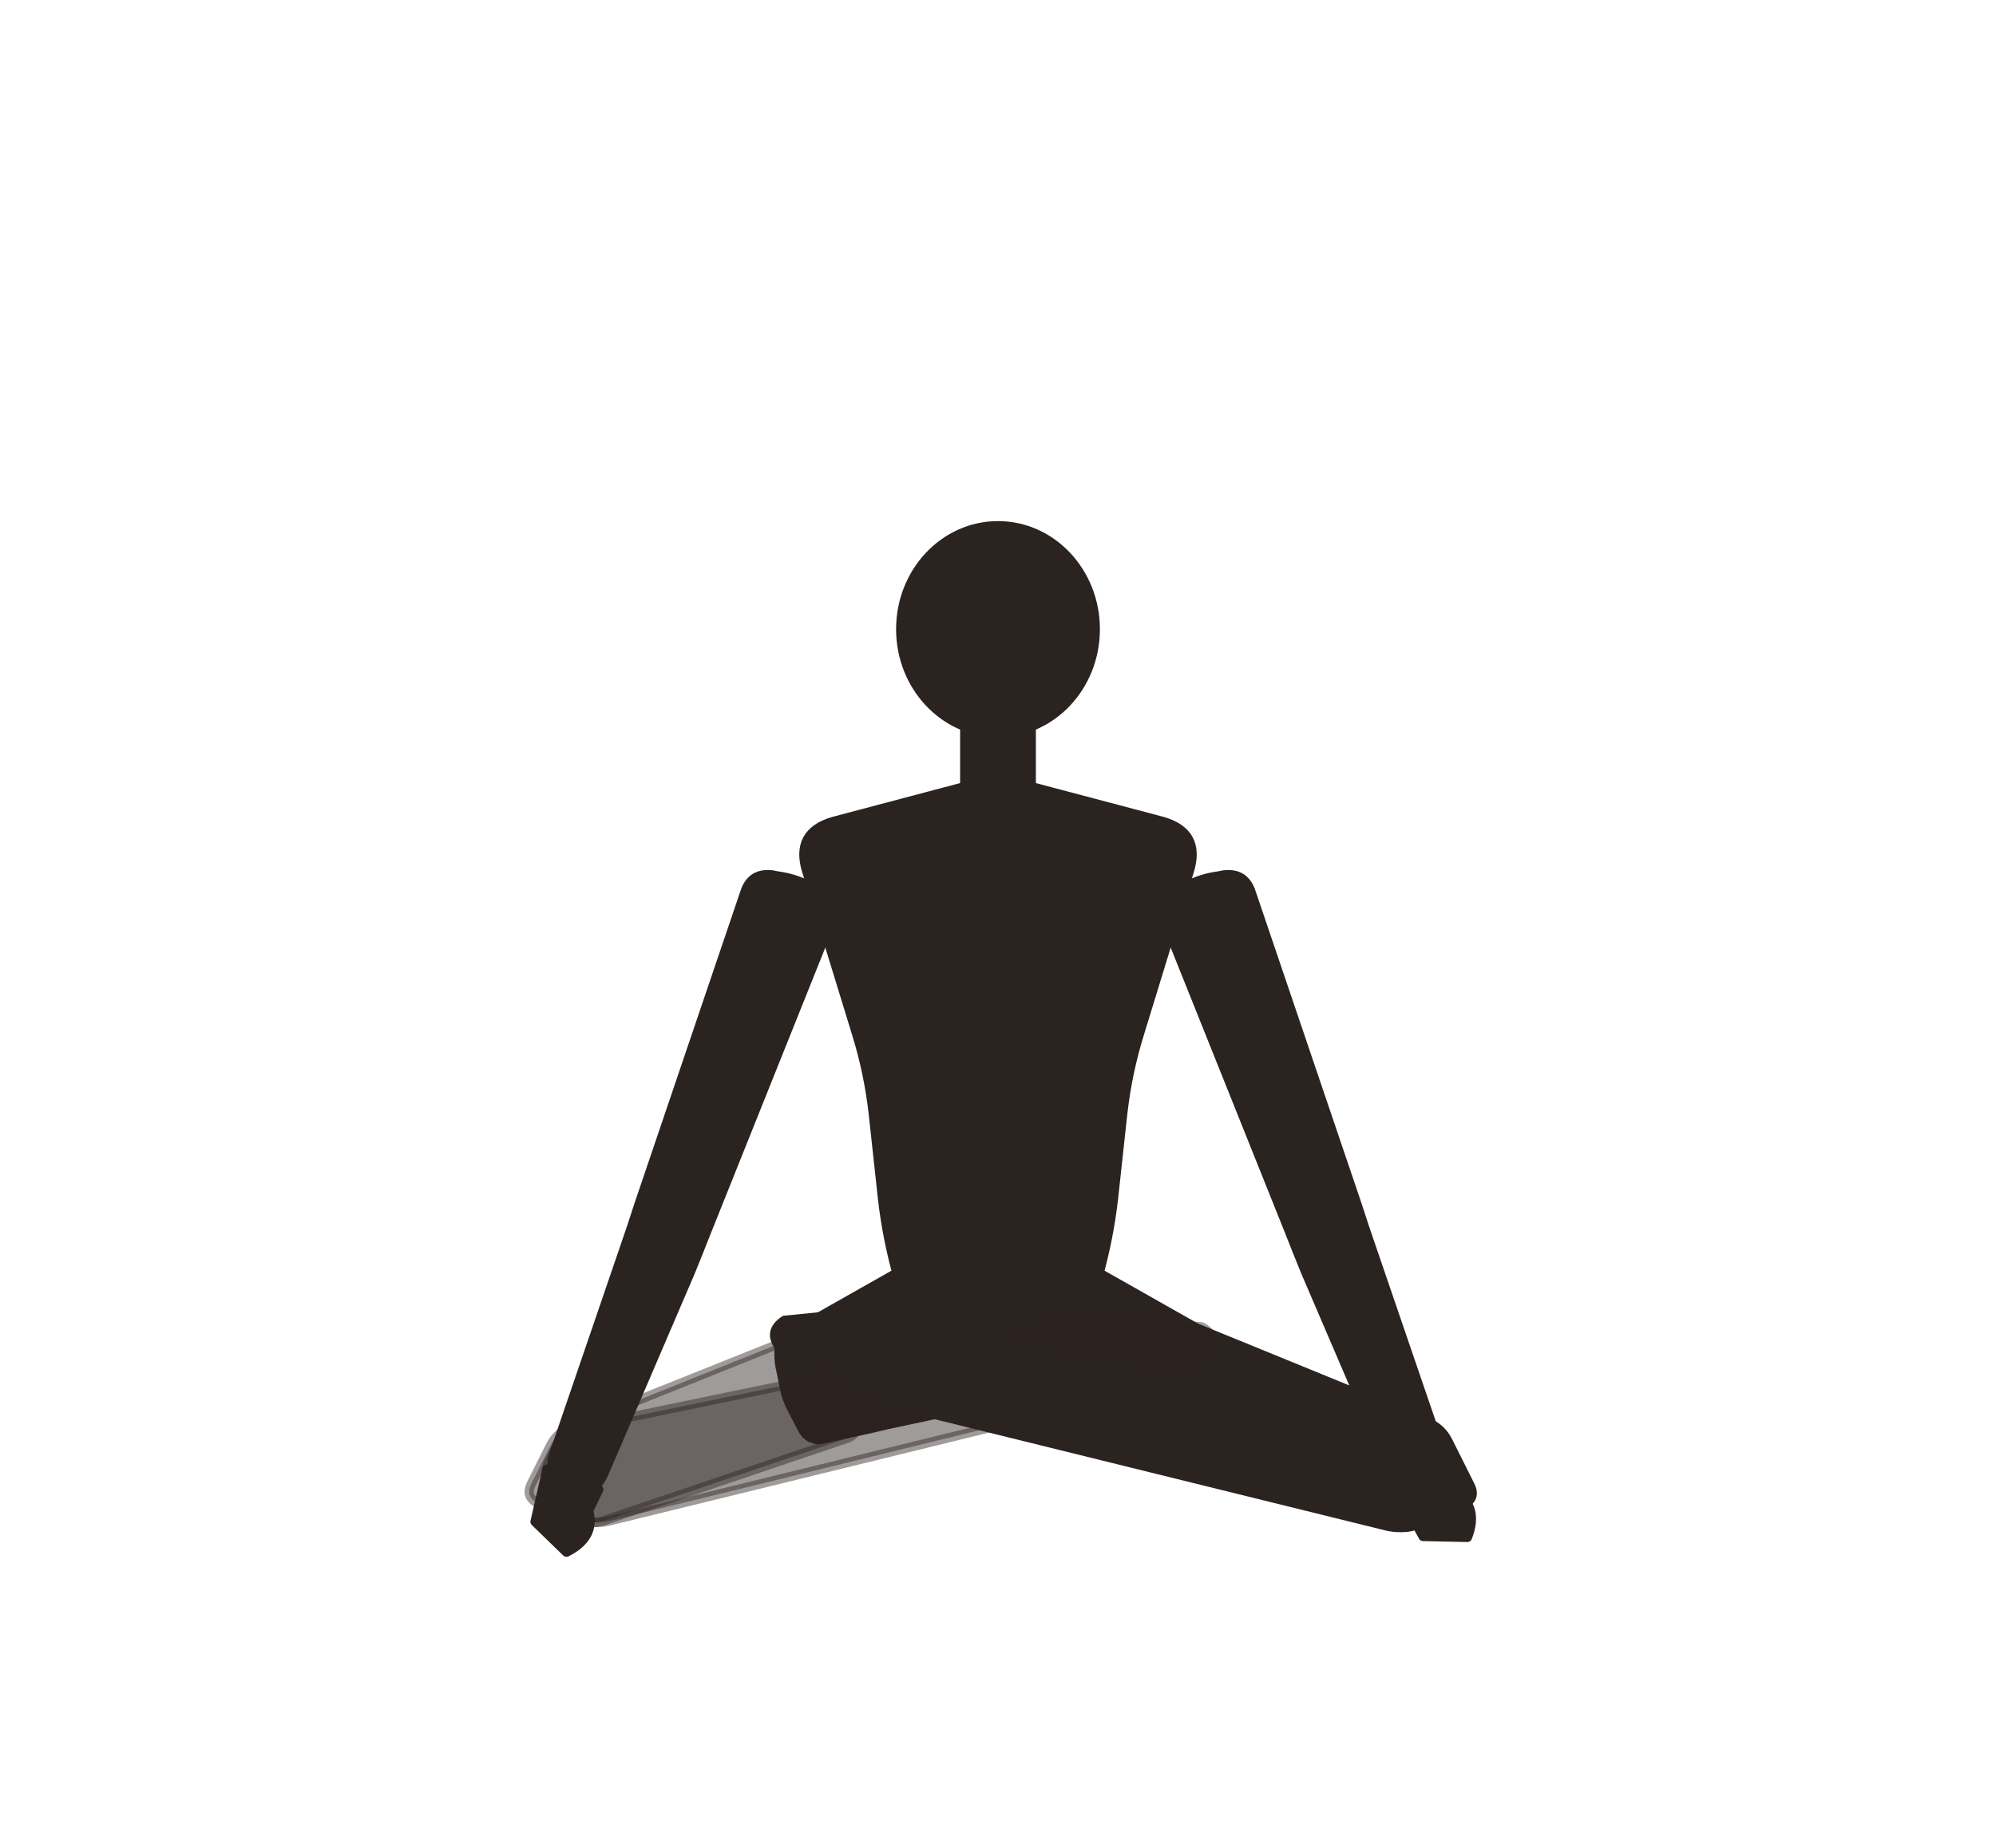
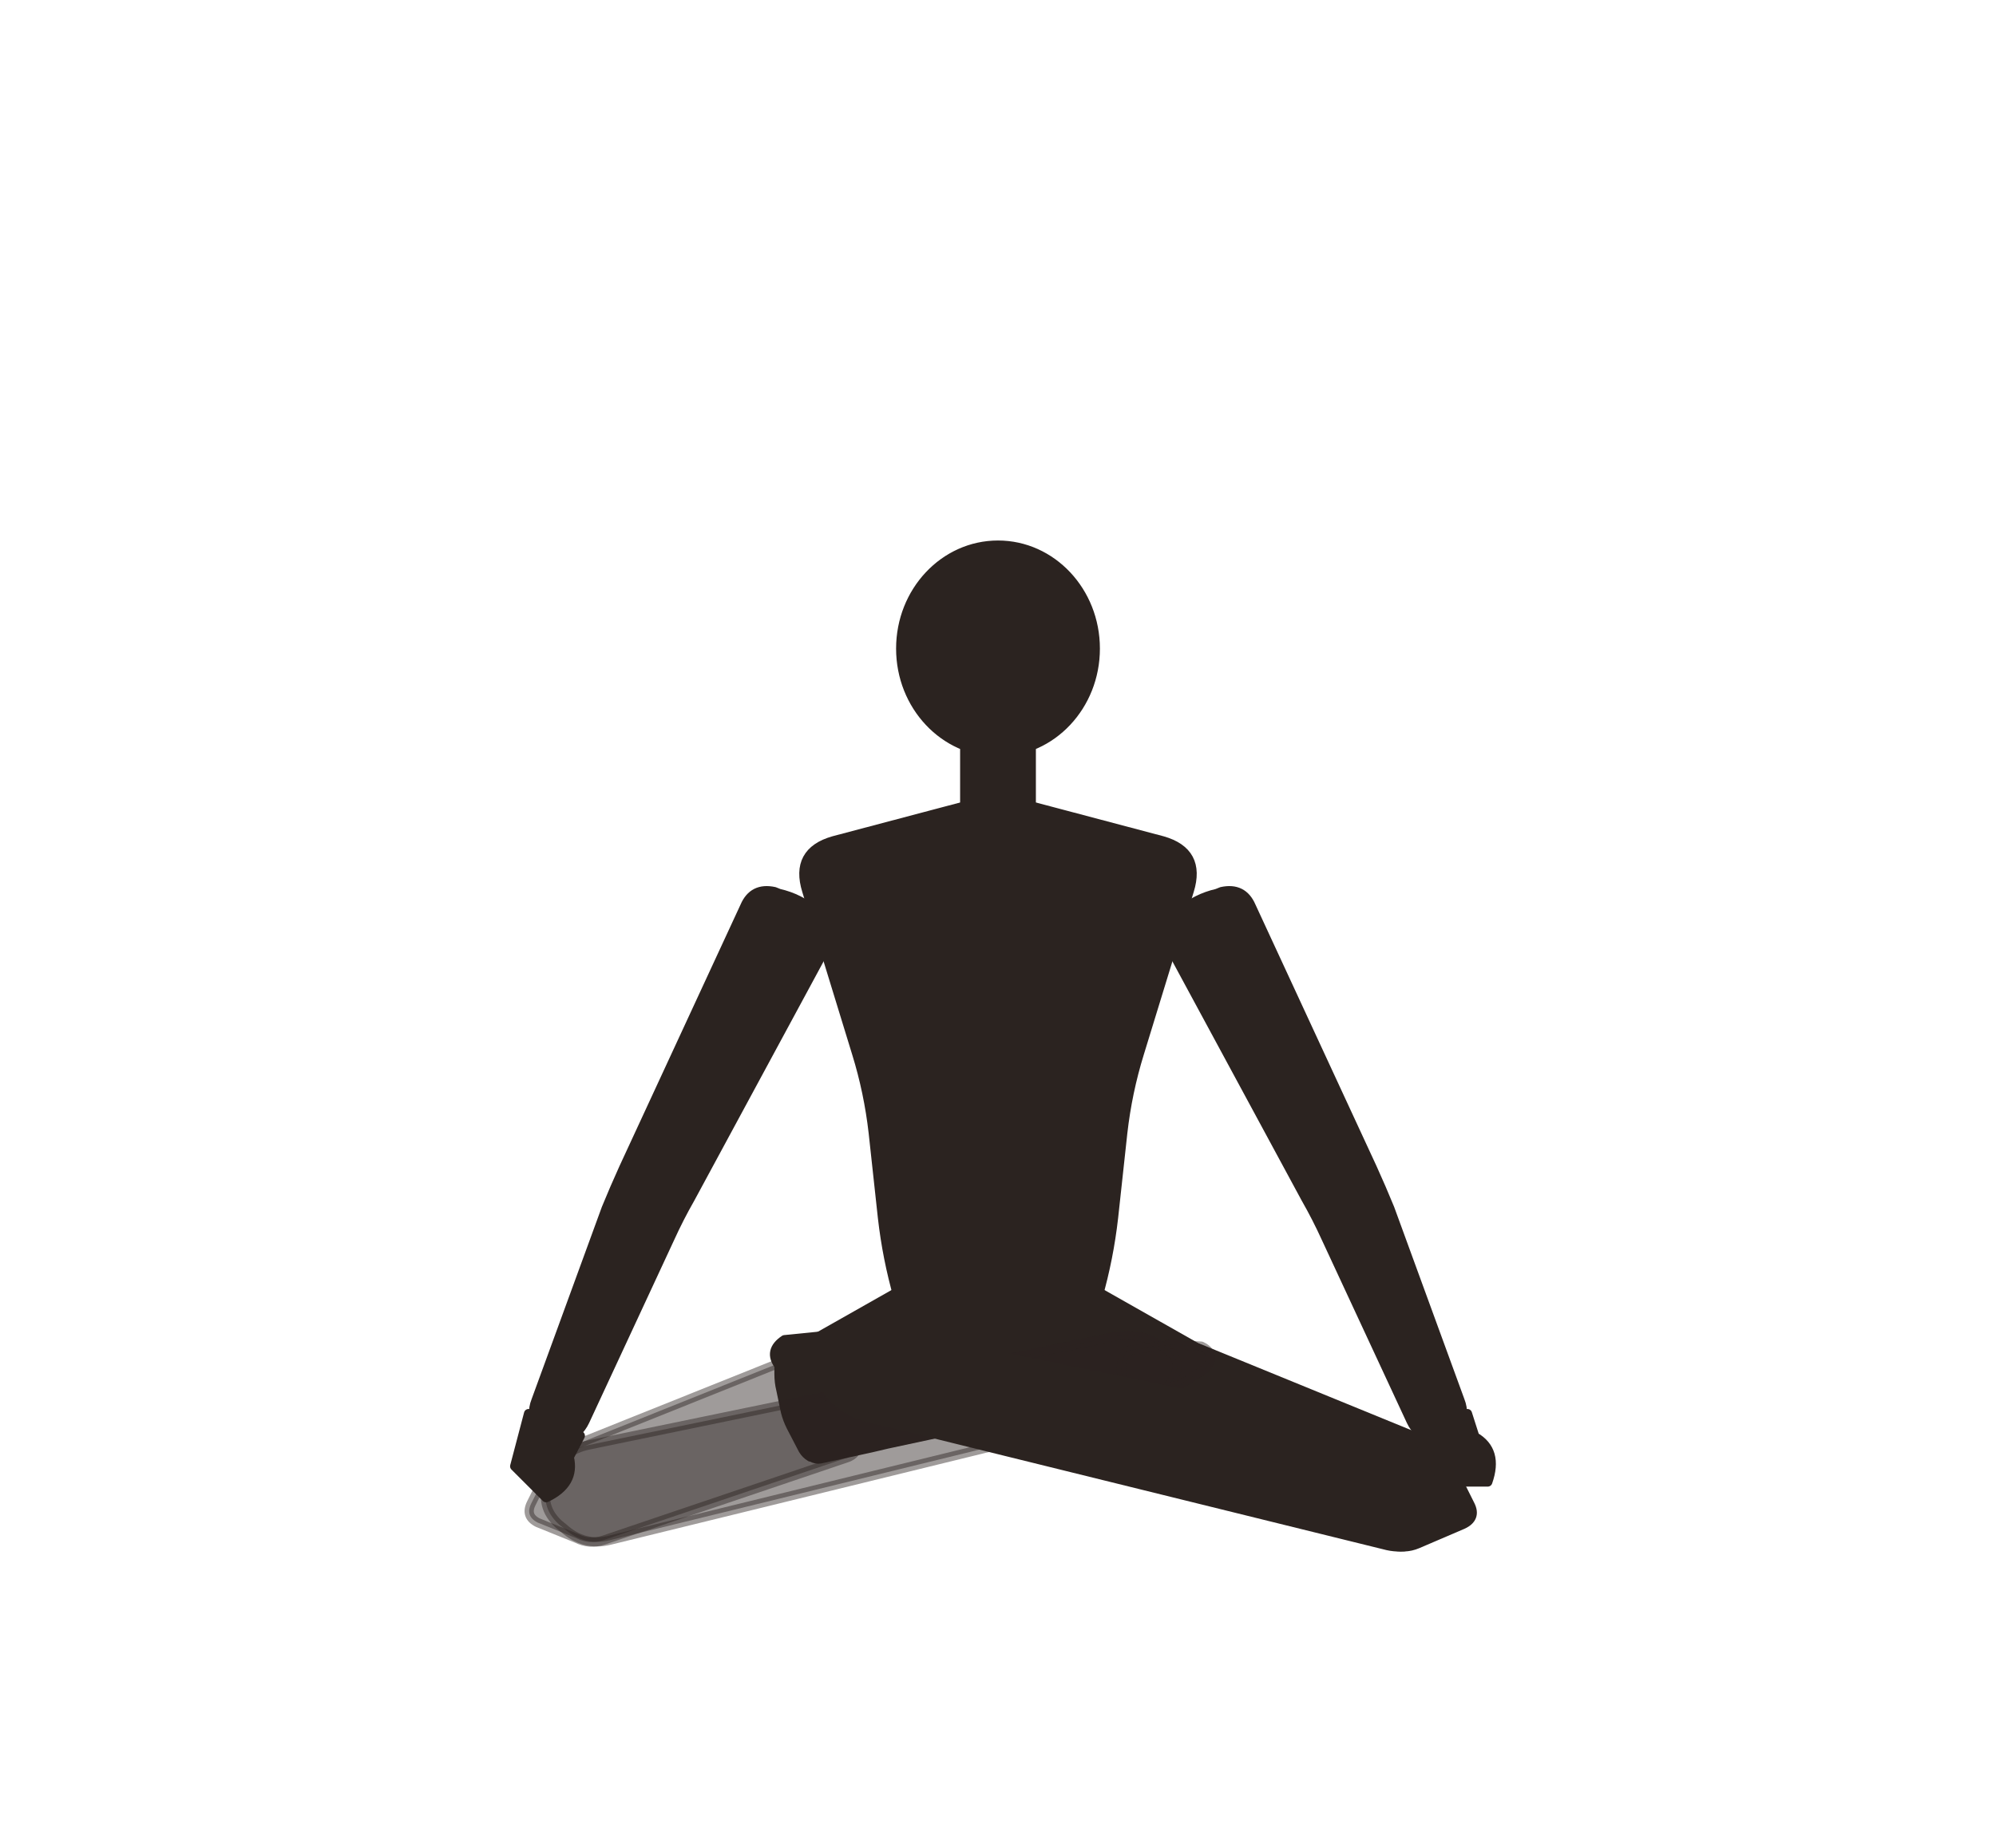
<svg xmlns="http://www.w3.org/2000/svg" viewBox="-8 0 216 200">
-   <path d="M 82.2 88.9 L 95.8 85.3 Q 100 84.1 104.2 85.3 L 117.8 88.9 Q 122 90.1 120.7 94.3 L 115.3 111.9 Q 114 116.1 113.5 120.5 L 112.5 129.7 Q 112 134.1 110.8 138.3 L 109.2 143.9 Q 108 148.1 103.6 148.1 L 96.4 148.1 Q 92 148.1 90.8 143.9 L 89.2 138.3 Q 88 134.1 87.5 129.7 L 86.5 120.5 Q 86 116.1 84.7 111.9 L 79.3 94.3 Q 78 90.1 82.2 88.9 Z" fill="#2b2320" stroke="#2b2320" stroke-width="1" stroke-linejoin="round" />
-   <path d="M 79.4 144.2 L 53.7 154.5 Q 52.2 155.1 51.5 156.6 L 49.5 160.6 Q 48.8 162 50.2 162.7 L 54.4 164.4 Q 55.8 165.1 57.3 164.6 L 83.6 155.7 Q 85.1 155.2 84.6 153.7 L 81.4 145.1 Q 80.8 143.6 79.4 144.2 Z" fill="#2b2320" stroke="#2b2320" stroke-width="1" stroke-linejoin="round" fill-opacity="0.45" stroke-opacity="0.45" />
-   <path d="M 117.2 156.8 L 142.4 165.1 Q 144 165.6 145.4 165 L 150.3 162.9 Q 151.8 162.2 151.1 160.8 L 148.7 156 Q 148 154.6 146.6 154 L 121.9 143.9 Q 120.4 143.3 119.9 144.8 L 116.2 154.8 Q 115.7 156.3 117.2 156.8 Z" fill="#2b2320" stroke="#2b2320" stroke-width="1" stroke-linejoin="round" />
-   <path d="M 77 144.6 L 91.3 136.5 Q 92 136.1 92.8 135.9 L 99.2 134.3 Q 100 134.1 100.8 134.3 L 107.2 135.9 Q 108 136.1 108.7 136.5 L 123 144.6 Q 123.7 145 123.7 145.9 L 123.7 146.6 Q 123.7 147.5 123.5 148.3 L 123 150.7 Q 122.8 151.5 122.4 152.3 L 121.1 154.8 Q 120.8 155.3 120.3 155.6 L 120.2 155.6 Q 119.7 155.9 119.2 155.8 L 113.7 154.6 Q 112.8 154.4 112 154.2 L 100.8 151.8 Q 100 151.6 99.2 151.8 L 88 154.2 Q 87.2 154.4 86.3 154.6 L 80.8 155.8 Q 80.3 155.9 79.8 155.6 L 79.7 155.6 Q 79.2 155.3 78.9 154.8 L 77.6 152.3 Q 77.2 151.5 77 150.7 L 76.5 148.3 Q 76.3 147.5 76.3 146.6 L 76.3 145.9 Q 76.3 145 77 144.6 Z" fill="#2b2320" stroke="#2b2320" stroke-width="1" stroke-linejoin="round" />
-   <path d="M 58 164.6 L 114.3 150.8 Q 116.9 150.2 118.4 147.9 L 118.8 147.4 Q 120.3 145.1 117.9 143.7 L 117.4 143.4 Q 115.1 142 112.4 142.6 L 55.7 154.3 Q 52.8 154.9 51.7 157.6 L 51.4 158.2 Q 50.3 160.9 52.5 162.9 L 53 163.3 Q 55.2 165.3 58 164.6 Z" fill="#2b2320" stroke="#2b2320" stroke-width="1" stroke-linejoin="round" fill-opacity="0.45" stroke-opacity="0.45" />
-   <path d="M 114.9 148.6 Q 112.4 146.9 113.9 144.1 L 118.7 143.4 L 122 143.6 Q 123.7 144.4 122.5 146 L 119.7 147.8 Z" fill="#2b2320" stroke="#2b2320" stroke-width="1" stroke-linejoin="round" fill-opacity="0.45" stroke-opacity="0.45" />
-   <path d="M 144.4 153.7 L 88 142.2 Q 85 141.6 82.4 143.2 L 81.9 143.5 Q 79.3 145 81 147.5 L 81.3 148.1 Q 83 150.6 85.9 151.3 L 141.8 165.1 Q 144.7 165.9 146.9 163.9 L 147.9 163 Q 150.1 161 149 158.3 L 148.5 157.1 Q 147.3 154.3 144.4 153.7 Z" fill="#2b2320" stroke="#2b2320" stroke-width="1" stroke-linejoin="round" />
-   <path d="M 86.1 144 Q 87.6 146.9 84.9 149.2 L 79.8 147.5 L 76.3 145.7 Q 75.1 144.1 76.9 142.9 L 80.9 142.5 Z" fill="#2b2320" stroke="#2b2320" stroke-width="1" stroke-linejoin="round" />
-   <path d="M 72.6 96.6 L 61.1 130.5 Q 60.4 132.7 59.6 135 L 51.9 157.5 Q 51.4 159.1 52.2 160.5 L 52.4 160.9 Q 53.1 162.3 54.7 161.8 L 55.1 161.7 Q 56.6 161.1 57.3 159.6 L 66.7 137.7 Q 67.6 135.5 68.5 133.2 L 81.8 100 Q 82.7 97.8 80.8 96.6 L 80.3 96.3 Q 78.4 95.1 76.1 94.8 L 75.6 94.7 Q 73.3 94.4 72.6 96.6 Z" fill="#2b2320" stroke="#2b2320" stroke-width="1" stroke-linejoin="round" />
-   <path d="M 51.2 159 L 49.9 164.7 L 53.3 168 Q 56.5 166.4 55.7 163.5 L 56.8 161.2 Z" fill="#2b2320" stroke="#2b2320" stroke-width="1" stroke-linejoin="round" />
-   <path d="M 118.2 100 L 131.5 133.2 Q 132.4 135.5 133.3 137.7 L 142.7 159.6 Q 143.4 161.1 144.9 161.7 L 145.3 161.8 Q 146.9 162.3 147.6 160.9 L 147.8 160.5 Q 148.6 159.1 148.1 157.5 L 140.4 135 Q 139.6 132.7 138.9 130.5 L 127.4 96.6 Q 126.7 94.4 124.4 94.7 L 123.9 94.8 Q 121.6 95.1 119.7 96.3 L 119.2 96.6 Q 117.3 97.8 118.2 100 Z" fill="#2b2320" stroke="#2b2320" stroke-width="1" stroke-linejoin="round" />
-   <path d="M 143.2 161.2 L 146 166.3 L 150.8 166.4 Q 152.1 163.1 149.5 161.5 L 148.8 159 Z" fill="#2b2320" stroke="#2b2320" stroke-width="1" stroke-linejoin="round" />
-   <path d="M 103.6 86.1 L 103.6 76.2 A 3.6 3.6 0 0 0 96.4 76.2 L 96.4 86.1 A 3.6 3.6 0 0 0 103.6 86.1 Z" fill="#2b2320" stroke="#2b2320" stroke-width="1" stroke-linejoin="round" />
-   <ellipse cx="100" cy="68.1" rx="10.528" ry="11.2" fill="#2b2320" stroke="#2b2320" stroke-width="1" stroke-linejoin="round" />
+   <path d="M 82.2 91 L 95.8 87.4 Q 100 86.2 104.2 87.4 L 117.8 91 Q 122 92.2 120.7 96.4 L 115.3 114 Q 114 118.2 113.5 122.6 L 112.5 131.8 Q 112 136.2 110.8 140.4 L 109.2 146 Q 108 150.2 103.6 150.2 L 96.4 150.2 Q 92 150.2 90.8 146 L 89.2 140.4 Q 88 136.2 87.5 131.8 L 86.5 122.6 Q 86 118.2 84.7 114 L 79.3 96.4 Q 78 92.2 82.2 91 Z" fill="#2b2320" stroke="#2b2320" stroke-width="1" stroke-linejoin="round" />
+   <path d="M 79.4 146.3 L 53.7 156.6 Q 52.2 157.2 51.5 158.7 L 49.5 162.7 Q 48.8 164.1 50.2 164.8 L 54.4 166.5 Q 55.8 167.2 57.3 166.7 L 83.6 157.8 Q 85.1 157.3 84.6 155.8 L 81.4 147.2 Q 80.8 145.7 79.4 146.3 Z" fill="#2b2320" stroke="#2b2320" stroke-width="1" stroke-linejoin="round" fill-opacity="0.45" stroke-opacity="0.45" />
+   <path d="M 117.2 158.9 L 142.4 167.2 Q 144 167.7 145.4 167.1 L 150.3 165 Q 151.8 164.3 151.1 162.9 L 148.7 158.1 Q 148 156.7 146.6 156.1 L 121.9 146 Q 120.4 145.4 119.9 146.9 L 116.2 156.9 Q 115.7 158.4 117.2 158.9 Z" fill="#2b2320" stroke="#2b2320" stroke-width="1" stroke-linejoin="round" />
+   <path d="M 77 146.7 L 91.3 138.6 Q 92 138.2 92.8 138 L 99.2 136.4 Q 100 136.2 100.8 136.4 L 107.2 138 Q 108 138.2 108.7 138.6 L 123 146.7 Q 123.7 147.1 123.7 148 L 123.7 148.7 Q 123.7 149.6 123.5 150.4 L 123 152.8 Q 122.8 153.6 122.4 154.4 L 121.1 156.9 Q 120.8 157.4 120.3 157.7 L 120.2 157.7 Q 119.7 158 119.2 157.9 L 113.7 156.7 Q 112.8 156.5 112 156.3 L 100.8 153.9 Q 100 153.7 99.2 153.9 L 88 156.3 Q 87.2 156.5 86.3 156.7 L 80.8 157.9 Q 80.3 158 79.8 157.7 L 79.7 157.7 Q 79.2 157.4 78.9 156.9 L 77.6 154.4 Q 77.2 153.6 77 152.8 L 76.5 150.4 Q 76.3 149.6 76.3 148.7 L 76.3 148 Q 76.3 147.1 77 146.7 Z" fill="#2b2320" stroke="#2b2320" stroke-width="1" stroke-linejoin="round" />
+   <path d="M 58 166.7 L 114.3 152.9 Q 116.9 152.3 118.4 150 L 118.8 149.5 Q 120.3 147.2 117.9 145.8 L 117.4 145.5 Q 115.1 144.1 112.4 144.7 L 55.7 156.4 Q 52.8 157 51.7 159.7 L 51.4 160.3 Q 50.3 163 52.5 165 L 53 165.4 Q 55.2 167.4 58 166.7 Z" fill="#2b2320" stroke="#2b2320" stroke-width="1" stroke-linejoin="round" fill-opacity="0.45" stroke-opacity="0.45" />
+   <path d="M 114.9 150.7 Q 112.4 149 113.9 146.2 L 118.7 145.5 L 122 145.7 Q 123.7 146.5 122.5 148.1 L 119.7 149.9 Z" fill="#2b2320" stroke="#2b2320" stroke-width="1" stroke-linejoin="round" fill-opacity="0.45" stroke-opacity="0.45" />
+   <path d="M 144.4 155.8 L 88 144.3 Q 85 143.7 82.4 145.3 L 81.9 145.6 Q 79.3 147.1 81 149.6 L 81.3 150.2 Q 83 152.7 85.9 153.4 L 141.8 167.2 Q 144.7 168 146.9 166 L 147.9 165.1 Q 150.1 163.1 149 160.4 L 148.5 159.2 Q 147.3 156.4 144.4 155.8 Z" fill="#2b2320" stroke="#2b2320" stroke-width="1" stroke-linejoin="round" />
+   <path d="M 86.1 146.1 Q 87.6 149 84.9 151.3 L 79.8 149.6 L 76.3 147.8 Q 75.1 146.2 76.9 145 L 80.9 144.6 Z" fill="#2b2320" stroke="#2b2320" stroke-width="1" stroke-linejoin="round" />
+   <path d="M 72.6 98.1 L 59.5 126.4 Q 58.5 128.6 57.6 130.8 L 50 151.6 Q 49.4 153.1 50.2 154.6 L 50.3 154.9 Q 51.1 156.4 52.7 155.9 L 53 155.8 Q 54.6 155.3 55.3 153.8 L 64.5 134 Q 65.5 131.8 66.7 129.7 L 81.4 102.5 Q 82.5 100.4 80.7 99 L 80.3 98.7 Q 78.5 97.2 76.3 96.7 L 75.8 96.5 Q 73.5 96 72.6 98.1 Z" fill="#2b2320" stroke="#2b2320" stroke-width="1" stroke-linejoin="round" />
+   <path d="M 49.2 153 L 47.7 158.7 L 51.1 162.1 Q 54.3 160.6 53.6 157.7 L 54.8 155.4 Z" fill="#2b2320" stroke="#2b2320" stroke-width="1" stroke-linejoin="round" />
+   <path d="M 118.6 102.5 L 133.3 129.7 Q 134.5 131.8 135.5 134 L 144.7 153.8 Q 145.4 155.3 147 155.8 L 147.3 155.9 Q 148.9 156.4 149.7 154.9 L 149.8 154.6 Q 150.6 153.1 150 151.6 L 142.4 130.8 Q 141.5 128.6 140.5 126.4 L 127.4 98.1 Q 126.5 96 124.2 96.5 L 123.7 96.7 Q 121.5 97.2 119.7 98.7 L 119.3 99 Q 117.5 100.4 118.6 102.5 Z" fill="#2b2320" stroke="#2b2320" stroke-width="1" stroke-linejoin="round" />
+   <path d="M 145.2 155.4 L 148.2 160.4 L 153 160.4 Q 154.2 157 151.6 155.5 L 150.8 153 Z" fill="#2b2320" stroke="#2b2320" stroke-width="1" stroke-linejoin="round" />
+   <path d="M 103.6 88.2 L 103.6 78.3 A 3.6 3.6 0 0 0 96.4 78.3 L 96.4 88.2 A 3.6 3.6 0 0 0 103.6 88.2 Z" fill="#2b2320" stroke="#2b2320" stroke-width="1" stroke-linejoin="round" />
+   <ellipse cx="100" cy="70.2" rx="10.528" ry="11.2" fill="#2b2320" stroke="#2b2320" stroke-width="1" stroke-linejoin="round" />
</svg>
